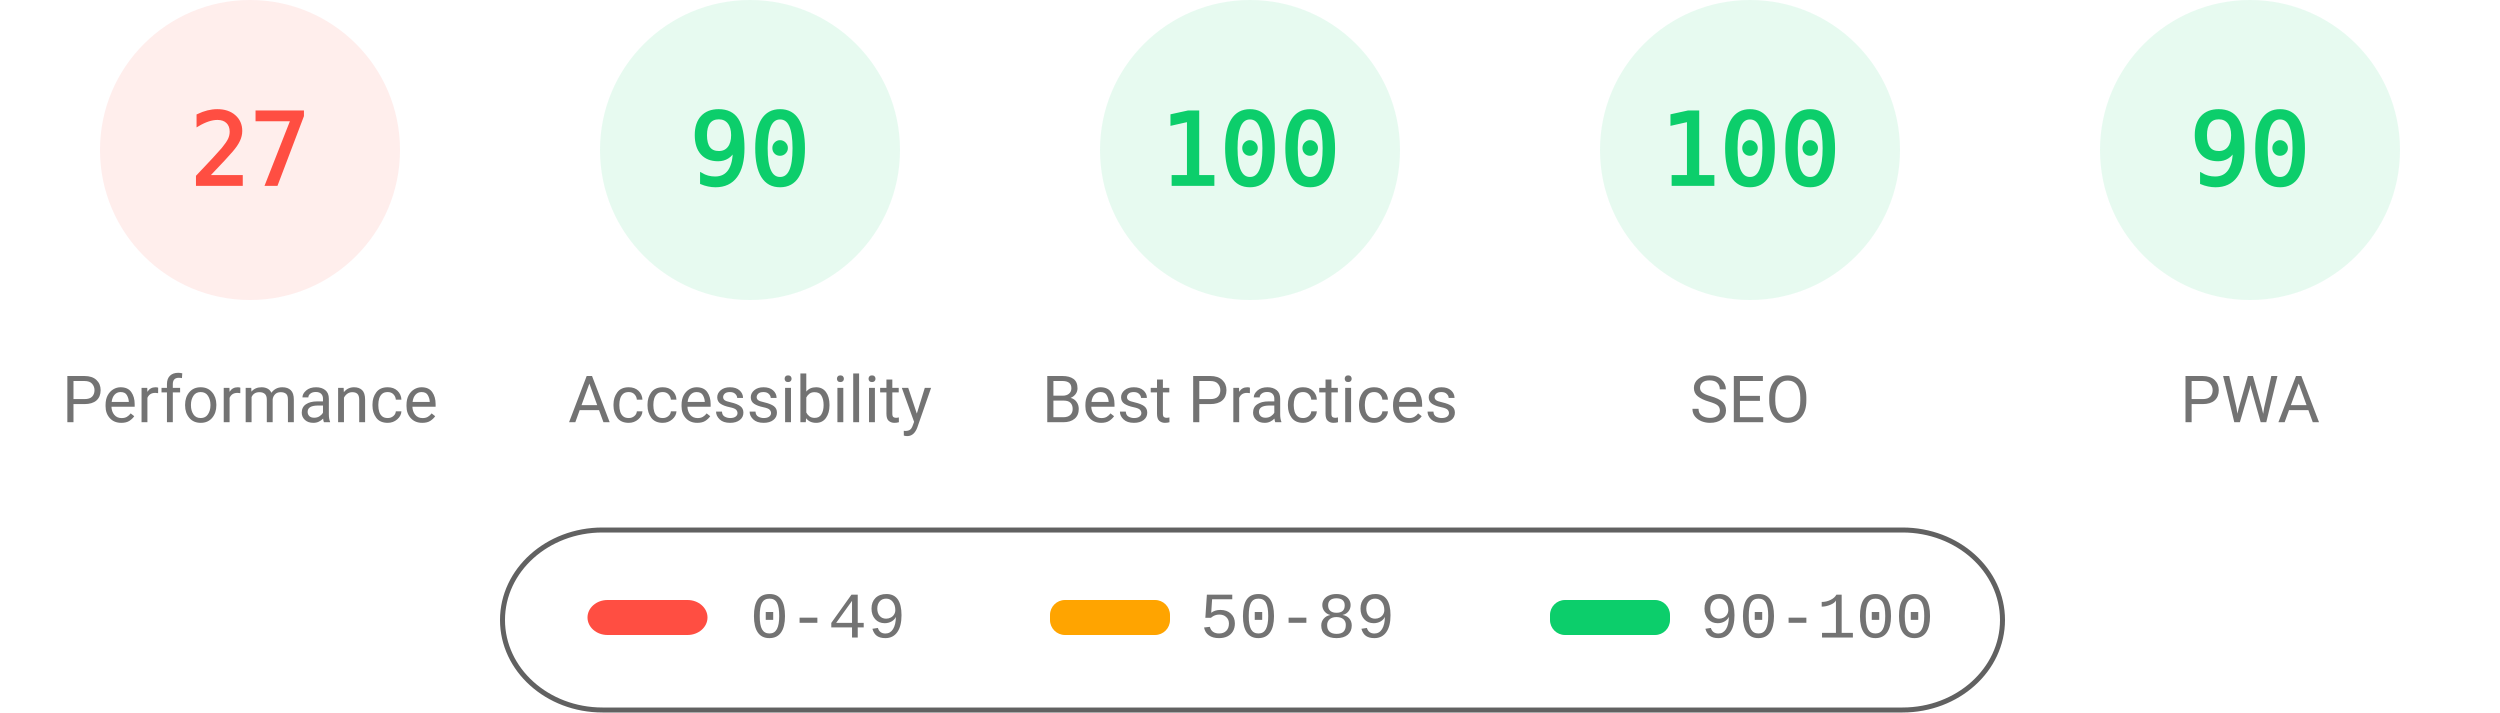
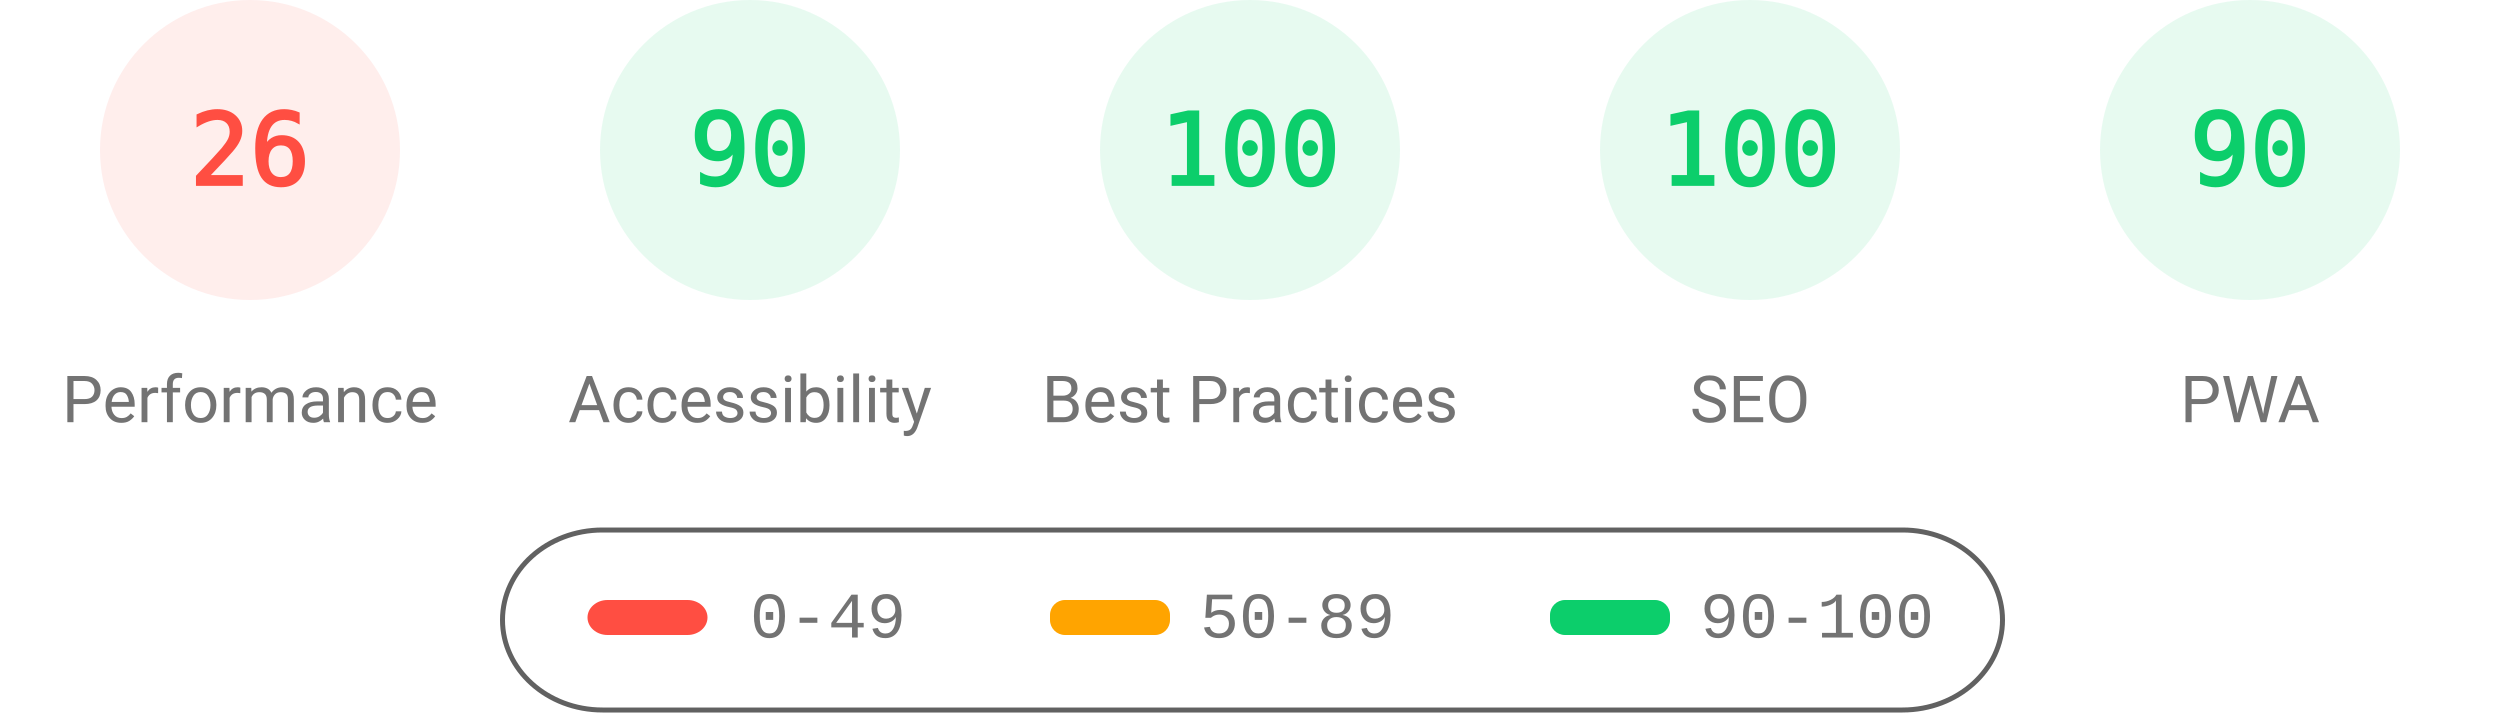
<svg xmlns="http://www.w3.org/2000/svg" fill="none" width="1000" height="285">
  <style>.gauge-base{opacity:.1}.gauge-arc{fill:none;animation-delay:250ms;stroke-linecap:round;transform:rotate(-90deg);transform-origin:100px 60px;animation:load-gauge 1s ease forwards}.guage-text{font-size:40px;font-family:monospace;text-align:center}.guage-red{color:#ff4e42;fill:#ff4e42;stroke:#ff4e42}.guage-orange{color:#ffa400;fill:#ffa400;stroke:#ffa400}.guage-green{color:#0cce6b;fill:#0cce6b;stroke:#0cce6b}.guage-undefined{color:#5c5c5c;fill:#5c5c5c;stroke:#5c5c5c}.guage-title{color:#737373;fill:#737373;stroke:none;font-size:26px;line-height:26px;font-family:Roboto,Halvetica,Arial,sans-serif}@keyframes load-gauge{from{stroke-dasharray:0 352.858}}</style>
  <svg class="guage-div guage-perf guage-red" viewBox="0 0 200 200" width="200" height="200">
    <circle class="gauge-base" r="56" cx="100" cy="60" stroke-width="8" />
-     <circle class="gauge-arc guage-arc-1" r="56" cx="100" cy="60" stroke-width="8" style="stroke-dasharray:95.002,351.858" />
-     <text class="guage-text" x="100" y="60" alignment-baseline="central" dominant-baseline="central" text-anchor="middle">27</text>
+     <circle class="gauge-arc guage-arc-1" r="56" cx="100" cy="60" stroke-width="8" style="stroke-dasharray:91.483,351.858" />
+     <text class="guage-text" x="100" y="60" alignment-baseline="central" dominant-baseline="central" text-anchor="middle">26</text>
    <text class="guage-title" x="100" y="160" alignment-baseline="central" dominant-baseline="central" text-anchor="middle">Performance</text>
  </svg>
  <svg class="guage-div guage-acc guage-green" viewBox="0 0 200 200" width="200" height="200" x="200">
    <circle class="gauge-base" r="56" cx="100" cy="60" stroke-width="8" />
    <circle class="gauge-arc guage-arc-2" r="56" cx="100" cy="60" stroke-width="8" style="stroke-dasharray:316.672,351.858" />
    <text class="guage-text" x="100" y="60" alignment-baseline="central" dominant-baseline="central" text-anchor="middle">90</text>
    <text class="guage-title" x="100" y="160" alignment-baseline="central" dominant-baseline="central" text-anchor="middle">Accessibility</text>
  </svg>
  <svg class="guage-div guage-best guage-green" viewBox="0 0 200 200" width="200" height="200" x="400">
    <circle class="gauge-base" r="56" cx="100" cy="60" stroke-width="8" />
    <circle class="gauge-arc guage-arc-3" r="56" cx="100" cy="60" stroke-width="8" style="stroke-dasharray:351.858,351.858" />
    <text class="guage-text" x="100" y="60" alignment-baseline="central" dominant-baseline="central" text-anchor="middle">100</text>
    <text class="guage-title" x="100" y="160" alignment-baseline="central" dominant-baseline="central" text-anchor="middle">Best Practices</text>
  </svg>
  <svg class="guage-div guage-seo guage-green" viewBox="0 0 200 200" width="200" height="200" x="600">
    <circle class="gauge-base" r="56" cx="100" cy="60" stroke-width="8" />
    <circle class="gauge-arc guage-arc-4" r="56" cx="100" cy="60" stroke-width="8" style="stroke-dasharray:351.858,351.858" />
    <text class="guage-text" x="100" y="60" alignment-baseline="central" dominant-baseline="central" text-anchor="middle">100</text>
    <text class="guage-title" x="100" y="160" alignment-baseline="central" dominant-baseline="central" text-anchor="middle">SEO</text>
  </svg>
  <svg class="guage-div guage-pwa guage-green" viewBox="0 0 200 200" width="200" height="200" x="800">
    <circle class="gauge-base" r="56" cx="100" cy="60" stroke-width="8" />
    <circle class="gauge-arc guage-arc-4" r="56" cx="100" cy="60" stroke-width="8" style="stroke-dasharray:316.672,351.858" />
    <text class="guage-text" x="100" y="60" alignment-baseline="central" dominant-baseline="central" text-anchor="middle">90</text>
    <text class="guage-title" x="100" y="160" alignment-baseline="central" dominant-baseline="central" text-anchor="middle">PWA</text>
  </svg>
  <svg width="604" height="76" x="200" y="210">
    <path fill="none" id="canvas_background" d="M-1-1h604v80H-1z" />
    <rect fill-opacity="0" stroke="#616161" stroke-width="2" rx="40" id="svg_2" height="72" width="600" y="2" x="1" fill="#000" />
    <rect stroke="#000" rx="8" id="svg_3" height="14" width="48" y="30" x="35" stroke-opacity="null" stroke-width="0" fill="#ff4e42" />
    <rect stroke="#000" rx="6" id="svg_4" height="14" width="48" y="30" x="220" stroke-opacity="null" stroke-width="0" fill="#ffa400" />
    <rect stroke="#000" rx="6" id="svg_5" height="14" width="48" y="30" x="420" stroke-opacity="null" stroke-width="0" fill="#0cce6b" />
    <text xml:space="preserve" text-anchor="start" font-family="'Courier New', Courier, monospace" font-size="26" id="svg_6" y="45" x="100" stroke-opacity="null" stroke-width="0" stroke="#000" fill="#737373">0-49</text>
    <text xml:space="preserve" text-anchor="start" font-family="'Courier New', Courier, monospace" font-size="26" id="svg_7" y="45" x="280" stroke-opacity="null" stroke-width="0" stroke="#000" fill="#737373">50-89</text>
    <text xml:space="preserve" text-anchor="start" font-family="'Courier New', Courier, monospace" font-size="26" id="svg_8" y="45" x="480" stroke-opacity="null" stroke-width="0" stroke="#000" fill="#737373">90-100</text>
  </svg>
</svg>
